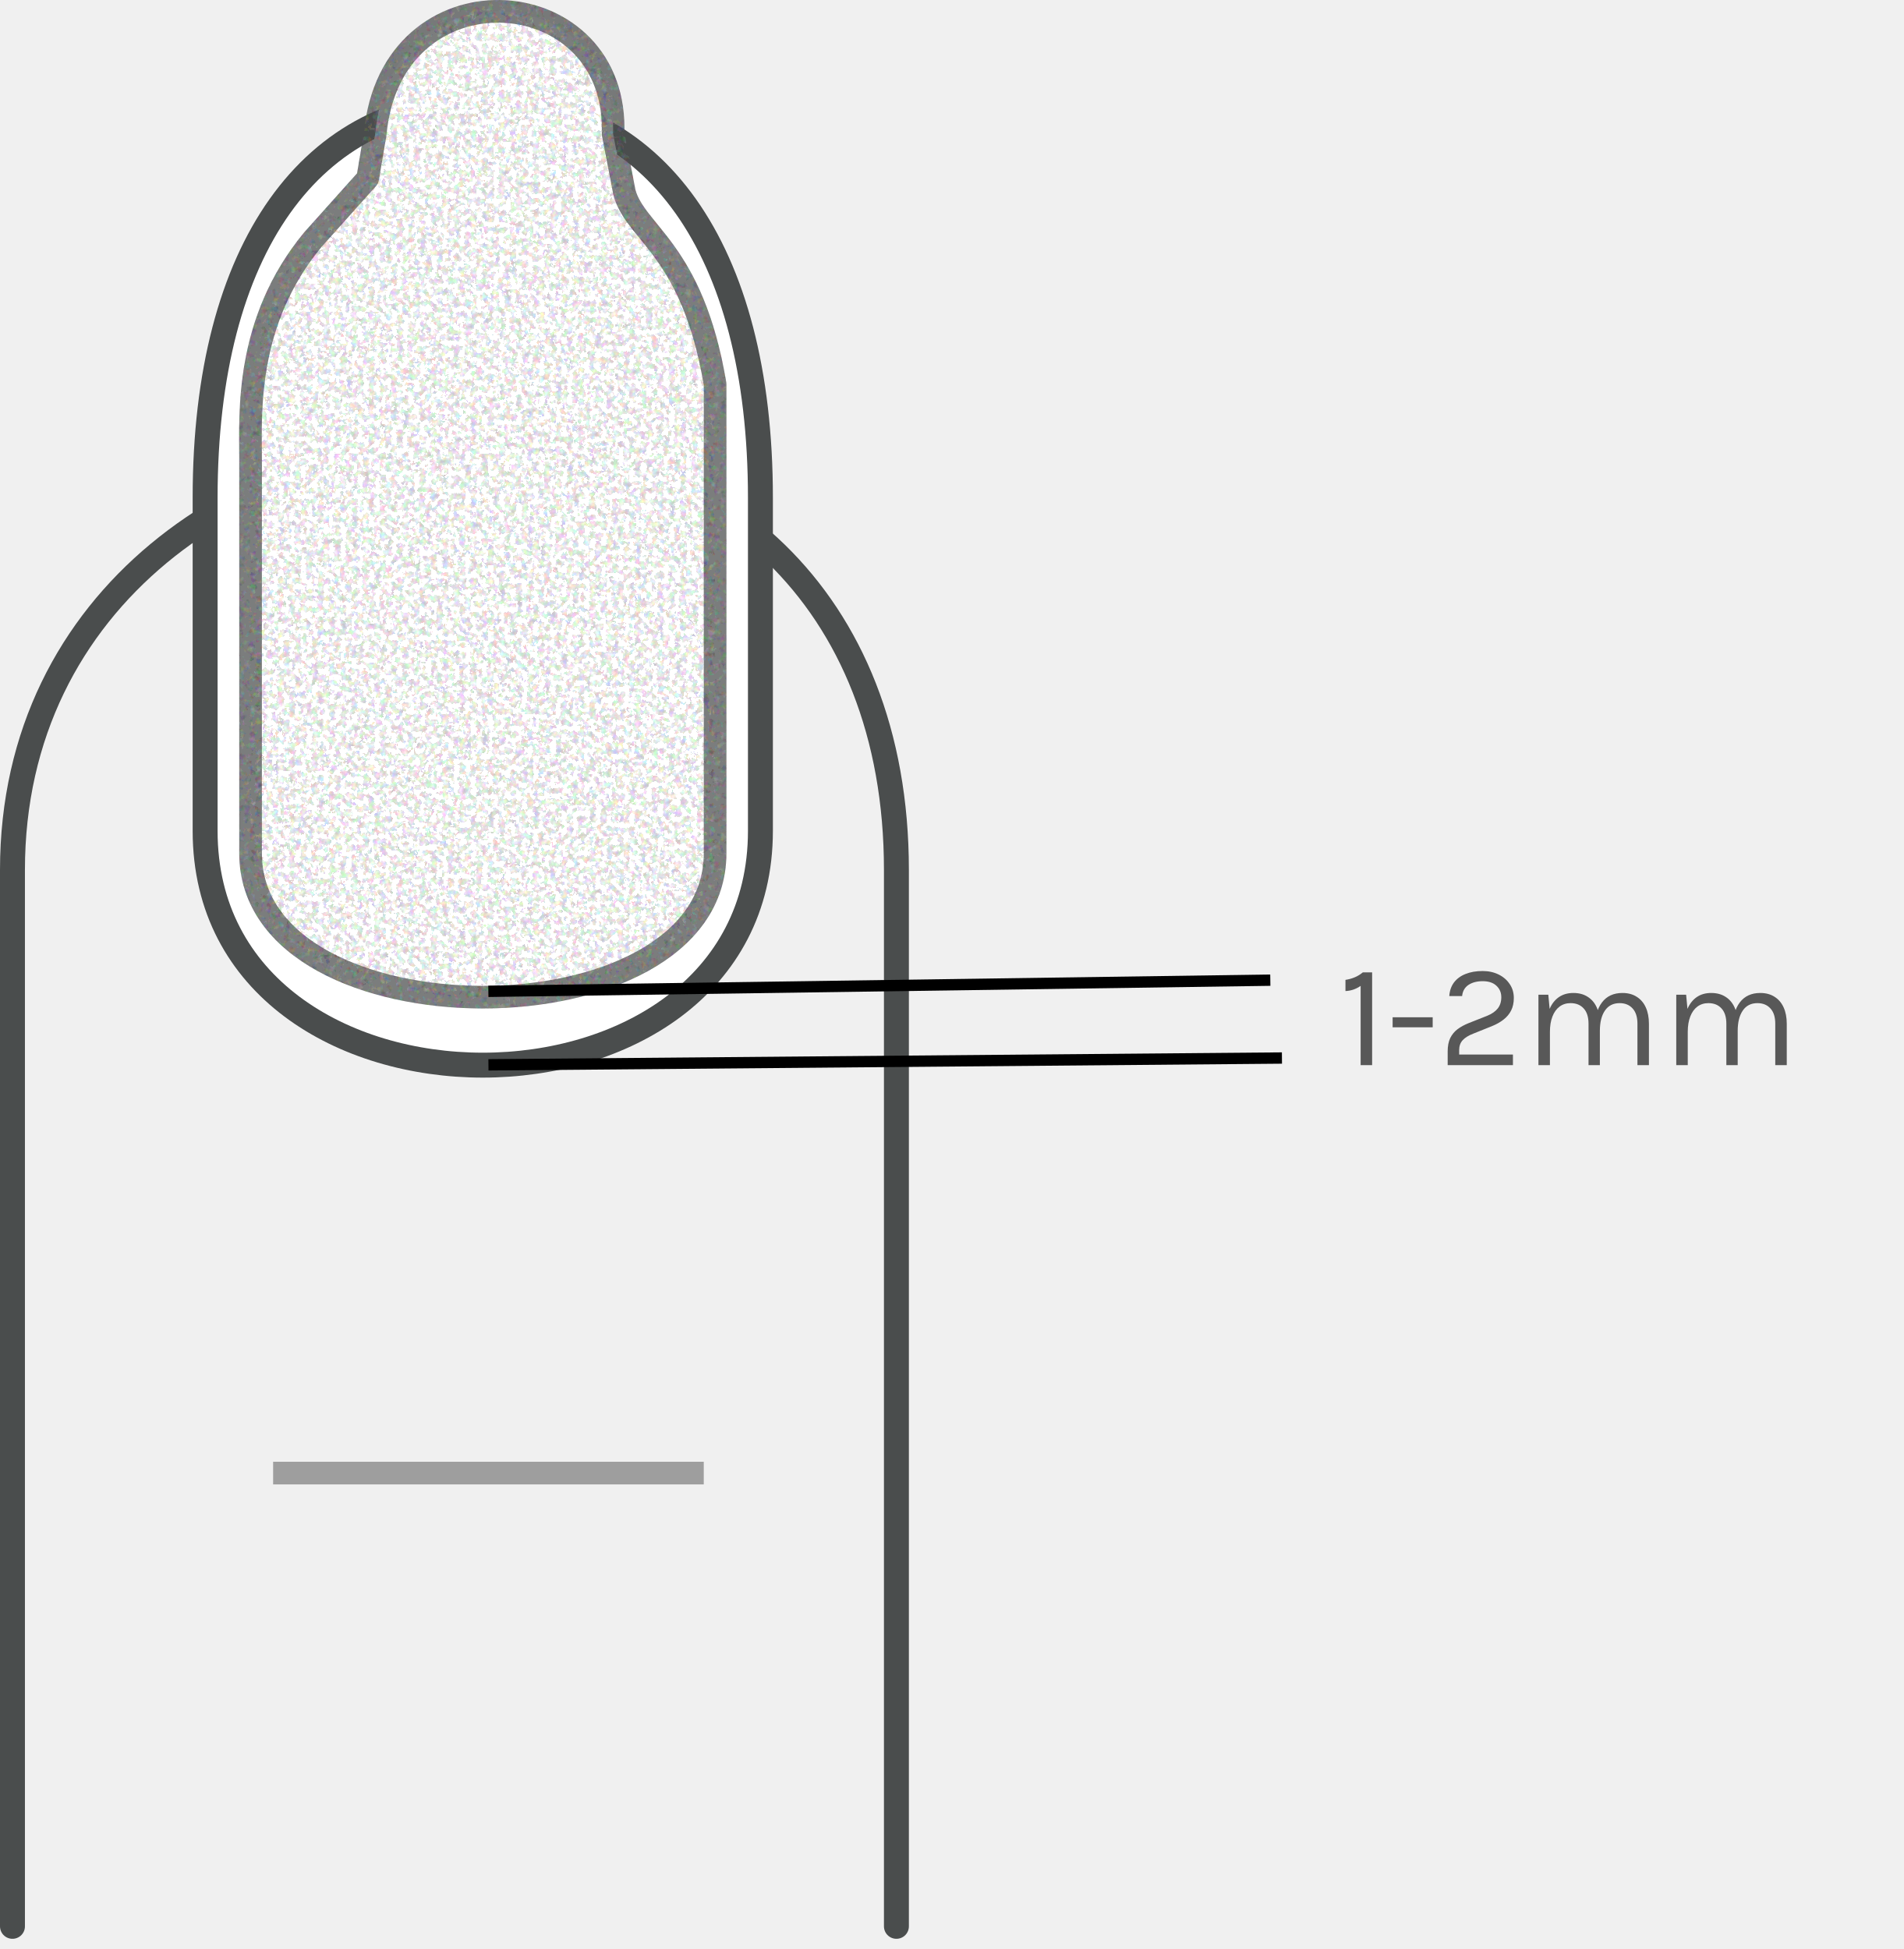
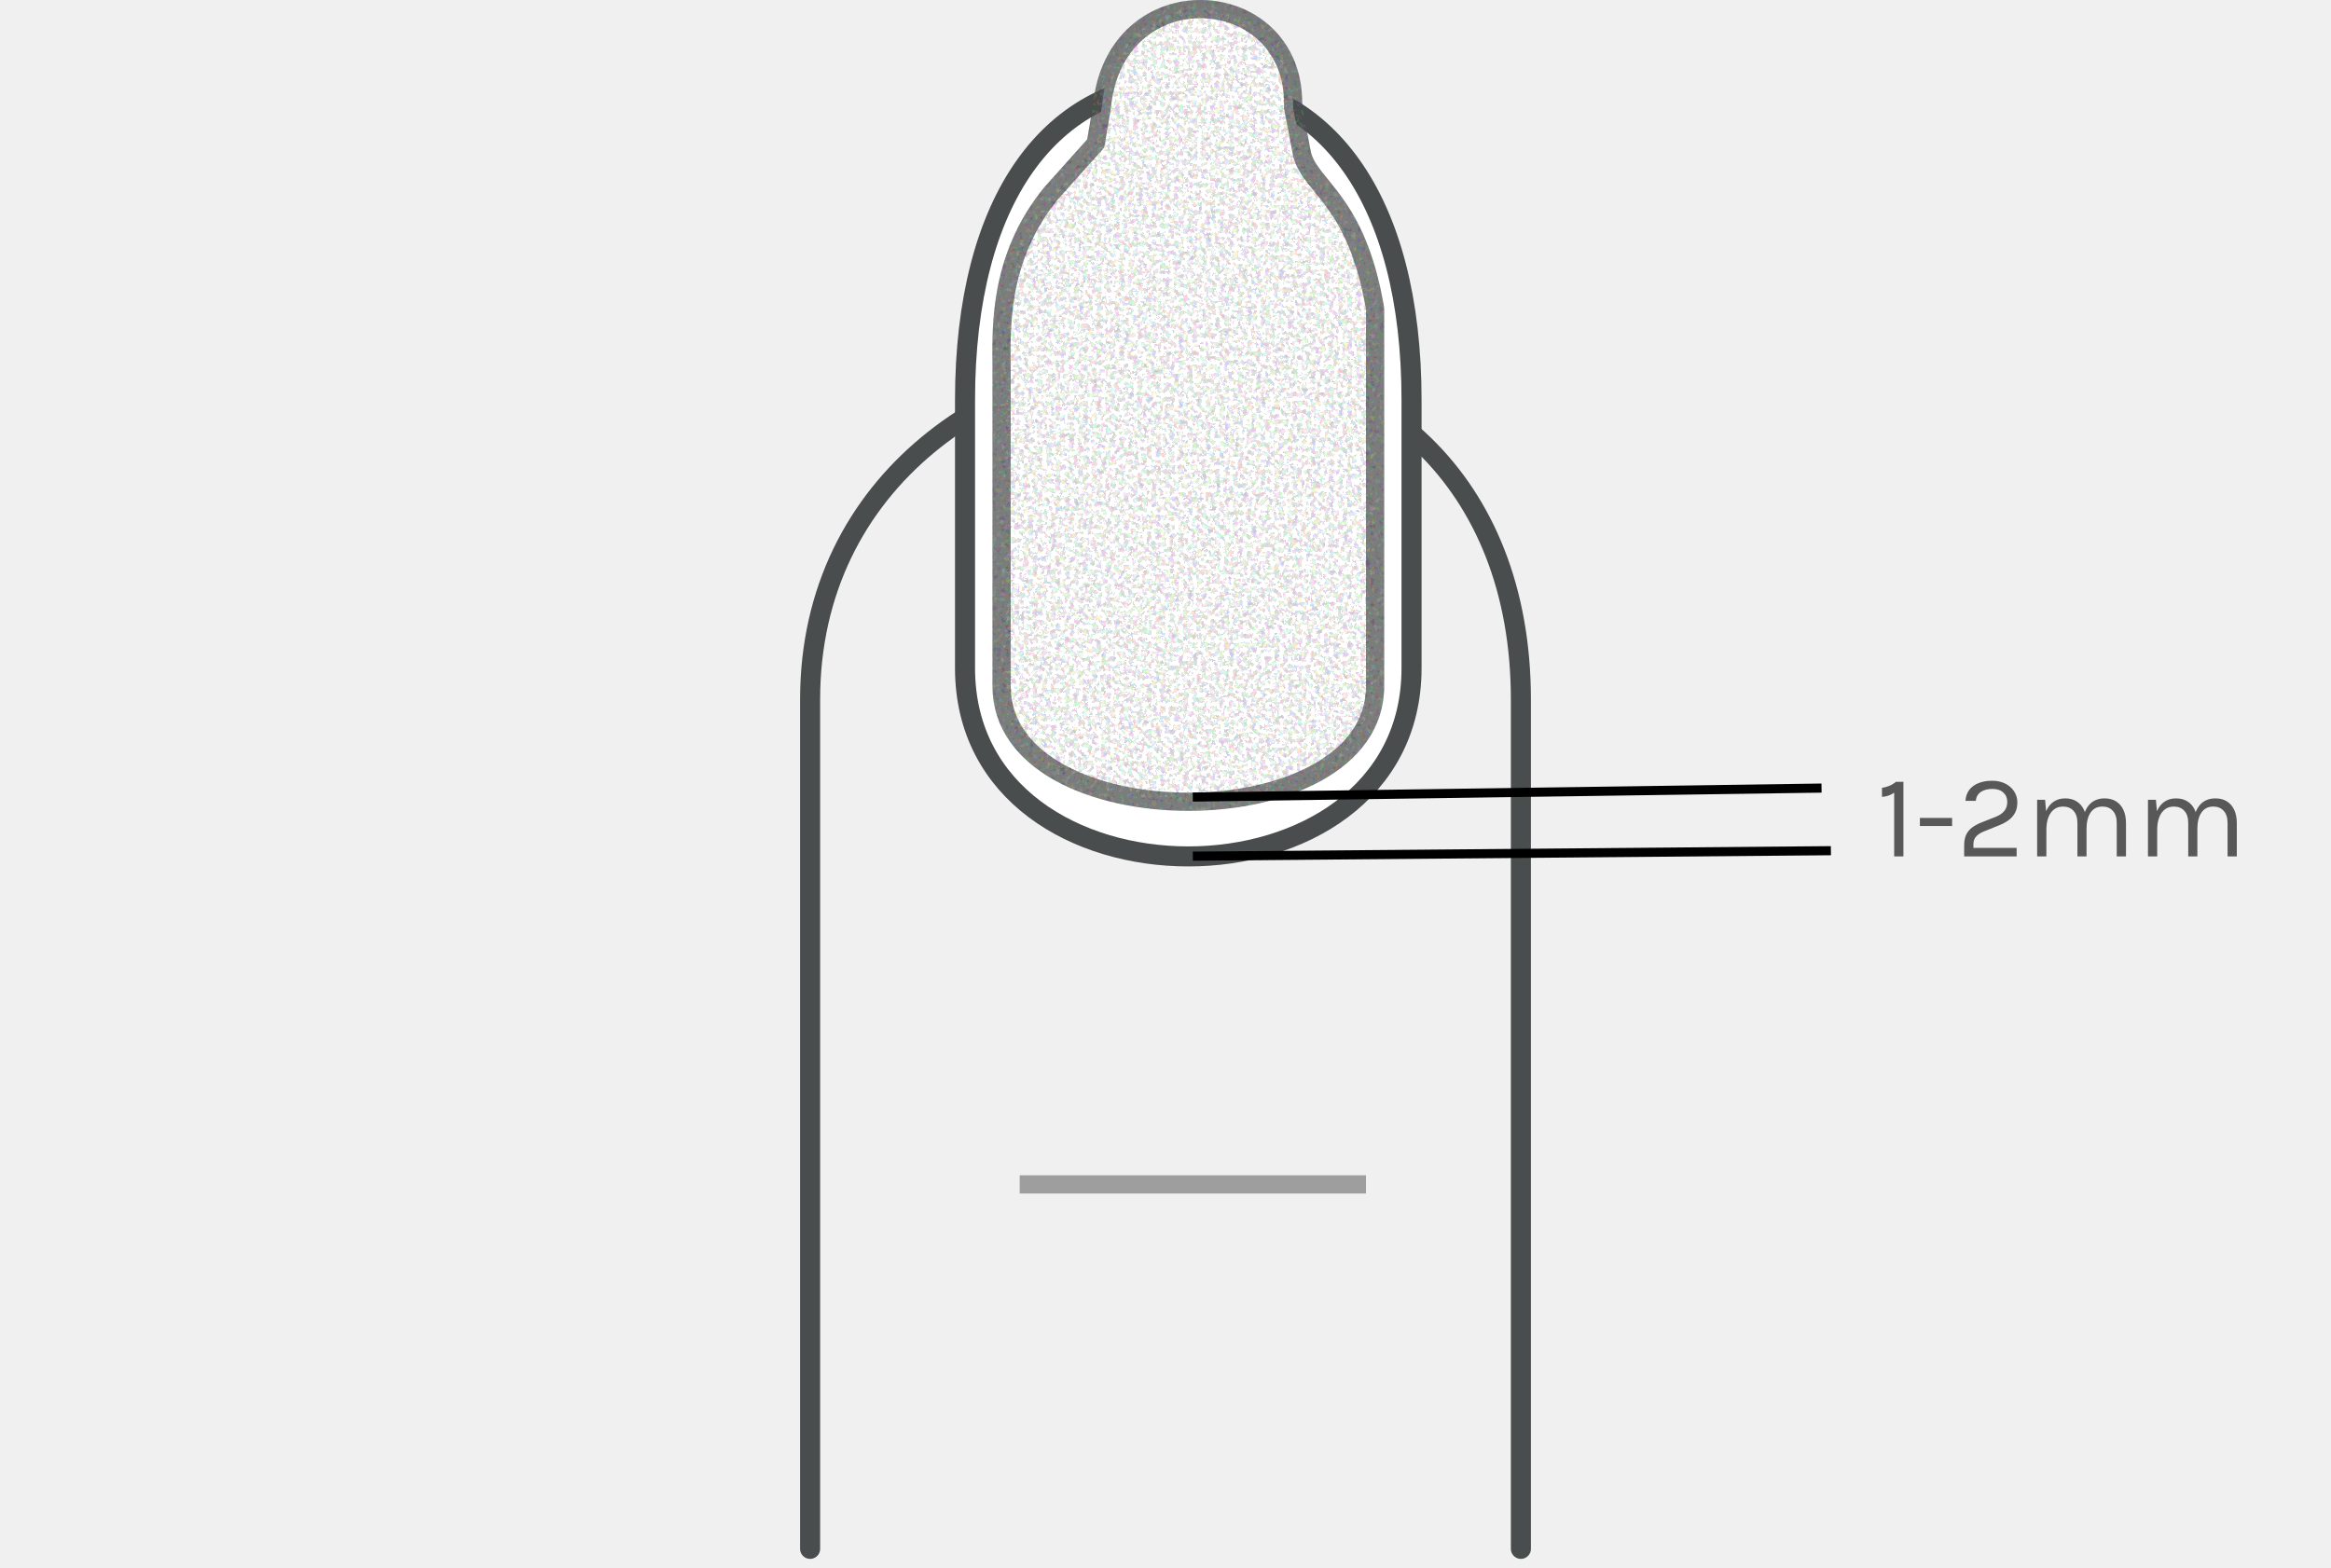
- <svg xmlns="http://www.w3.org/2000/svg" width="168" height="172" viewBox="0 0 168 172" fill="none">
+ <svg xmlns="http://www.w3.org/2000/svg" width="255.80" height="172" viewBox="-87.80 0 255.80 172" fill="none">
  <path d="M1.1 170V76.773C1.1 52.663 21.724 39 42.364 39C63.005 39 79.1 52.663 79.1 76.773V170" stroke-width="2.2" stroke-linecap="round" stroke-linejoin="round" stroke="#4A4D4D" />
  <path opacity="0.63" d="M120.258 85.81H121.077V94H120.063V87.006C119.855 87.149 119.636 87.26 119.406 87.338C119.181 87.411 118.954 87.452 118.724 87.461V86.473C118.997 86.434 119.261 86.362 119.517 86.258C119.777 86.154 120.024 86.005 120.258 85.81ZM122.885 90.659V89.775H126.421V90.659H122.885ZM127.743 94V92.791C127.743 92.319 127.818 91.924 127.97 91.608C128.126 91.292 128.343 91.029 128.62 90.822C128.902 90.614 129.233 90.434 129.615 90.282L131.227 89.645C131.643 89.476 131.955 89.259 132.163 88.995C132.371 88.731 132.475 88.401 132.475 88.007C132.475 87.591 132.329 87.251 132.039 86.987C131.753 86.722 131.352 86.59 130.837 86.59C130.325 86.59 129.905 86.701 129.576 86.921C129.251 87.138 129.064 87.465 129.017 87.903H127.886C127.916 87.431 128.055 87.03 128.302 86.701C128.553 86.371 128.893 86.122 129.322 85.953C129.751 85.78 130.252 85.693 130.824 85.693C131.348 85.693 131.818 85.795 132.234 85.999C132.65 86.202 132.977 86.484 133.216 86.844C133.458 87.199 133.58 87.608 133.58 88.072C133.58 88.492 133.502 88.859 133.346 89.171C133.19 89.483 132.966 89.751 132.676 89.977C132.39 90.202 132.05 90.395 131.656 90.555L130.005 91.218C129.589 91.378 129.277 91.571 129.069 91.796C128.861 92.022 128.757 92.314 128.757 92.674V93.064H133.502V94H127.743ZM144.488 94V90.347C144.488 89.753 144.345 89.303 144.059 88.995C143.777 88.683 143.396 88.527 142.915 88.527C142.352 88.527 141.92 88.746 141.621 89.183C141.322 89.617 141.173 90.217 141.173 90.984H140.705C140.705 90.425 140.759 89.935 140.867 89.515C140.98 89.095 141.143 88.746 141.355 88.469C141.567 88.187 141.825 87.977 142.128 87.838C142.432 87.699 142.776 87.63 143.162 87.63C143.652 87.63 144.07 87.74 144.416 87.962C144.767 88.178 145.036 88.49 145.222 88.897C145.409 89.305 145.502 89.788 145.502 90.347V94H144.488ZM135.752 94V87.786H136.623L136.74 89.034C136.935 88.583 137.208 88.237 137.559 87.994C137.914 87.751 138.339 87.63 138.833 87.63C139.323 87.63 139.741 87.74 140.087 87.962C140.438 88.178 140.707 88.49 140.893 88.897C141.08 89.305 141.173 89.788 141.173 90.347V94H140.172V90.347C140.172 89.753 140.029 89.303 139.743 88.995C139.461 88.683 139.076 88.527 138.586 88.527C138.213 88.527 137.89 88.629 137.617 88.832C137.344 89.036 137.134 89.329 136.987 89.71C136.84 90.087 136.766 90.538 136.766 91.062V94H135.752ZM156.65 94V90.347C156.65 89.753 156.507 89.303 156.221 88.995C155.939 88.683 155.558 88.527 155.077 88.527C154.514 88.527 154.082 88.746 153.783 89.183C153.484 89.617 153.335 90.217 153.335 90.984H152.867C152.867 90.425 152.921 89.935 153.029 89.515C153.142 89.095 153.305 88.746 153.517 88.469C153.729 88.187 153.987 87.977 154.29 87.838C154.594 87.699 154.938 87.63 155.324 87.63C155.814 87.63 156.232 87.74 156.578 87.962C156.929 88.178 157.198 88.49 157.384 88.897C157.571 89.305 157.664 89.788 157.664 90.347V94H156.65ZM147.914 94V87.786H148.785L148.902 89.034C149.097 88.583 149.37 88.237 149.721 87.994C150.076 87.751 150.501 87.63 150.995 87.63C151.485 87.63 151.903 87.74 152.249 87.962C152.6 88.178 152.869 88.49 153.055 88.897C153.242 89.305 153.335 89.788 153.335 90.347V94H152.334V90.347C152.334 89.753 152.191 89.303 151.905 88.995C151.623 88.683 151.238 88.527 150.748 88.527C150.375 88.527 150.052 88.629 149.779 88.832C149.506 89.036 149.296 89.329 149.149 89.71C149.002 90.087 148.928 90.538 148.928 91.062V94H147.914Z" fill="black" />
  <rect x="24.1" y="129" width="38" height="2" fill="black" fill-opacity="0.34" />
  <path d="M18.1 43.919C18.1 21.865 27.523 9 42.6 9C57.677 9 67.1 21.865 67.1 43.919V73.324C67.1 100.892 18.1 100.892 18.1 73.324V43.919Z" fill="white" stroke-width="2.2" stroke-linecap="round" stroke-linejoin="round" stroke="#4A4D4D" />
  <g filter="url(#filter0_n_359_13)">
    <path d="M27.609 21.145L32.444 15.746L33.108 11.817C34.497 -3.124 54.102 -1.91 54.102 11.299L54.102 11.817L55.102 17C56.102 20.627 61.1 22 63.1 33.896V75.3C63.1 92.233 22.11 92.233 22.11 75.3L22.11 40.437C22.11 36.453 21.61 28.401 27.609 21.145Z" fill="white" stroke-width="2" stroke-linecap="round" stroke-linejoin="round" stroke="#4A4D4D" stroke-opacity="0.73" />
  </g>
  <path d="M43.093 87.486L112.093 86.5" stroke="black" />
  <path d="M43.1 93.972L113.119 93.371" stroke="black" />
  <defs>
    <filter id="filter0_n_359_13" x="21.099" y="0" width="43.001" height="89" filterUnits="userSpaceOnUse" color-interpolation-filters="sRGB">
      <feFlood flood-opacity="0" result="BackgroundImageFix" />
      <feBlend mode="normal" in="SourceGraphic" in2="BackgroundImageFix" result="shape" />
      <feTurbulence type="fractalNoise" baseFrequency="2 2" stitchTiles="stitch" numOctaves="3" result="noise" seed="8453" />
      <feComponentTransfer in="noise" result="coloredNoise1">
        <feFuncR type="linear" slope="2" intercept="-0.5" />
        <feFuncG type="linear" slope="2" intercept="-0.5" />
        <feFuncB type="linear" slope="2" intercept="-0.5" />
        <feFuncA type="discrete" tableValues="1 1 1 1 1 1 1 1 1 1 1 1 1 1 1 1 1 1 1 1 1 1 1 1 1 1 1 1 1 1 1 1 1 1 1 1 1 1 1 1 1 1 1 1 1 1 1 1 1 1 1 0 0 0 0 0 0 0 0 0 0 0 0 0 0 0 0 0 0 0 0 0 0 0 0 0 0 0 0 0 0 0 0 0 0 0 0 0 0 0 0 0 0 0 0 0 0 0 0 0 " />
      </feComponentTransfer>
      <feComposite operator="in" in2="shape" in="coloredNoise1" result="noise1Clipped" />
      <feComponentTransfer in="noise1Clipped" result="color1">
        <feFuncA type="table" tableValues="0 0.22" />
      </feComponentTransfer>
      <feMerge result="effect1_noise_359_13">
        <feMergeNode in="shape" />
        <feMergeNode in="color1" />
      </feMerge>
    </filter>
  </defs>
</svg>
